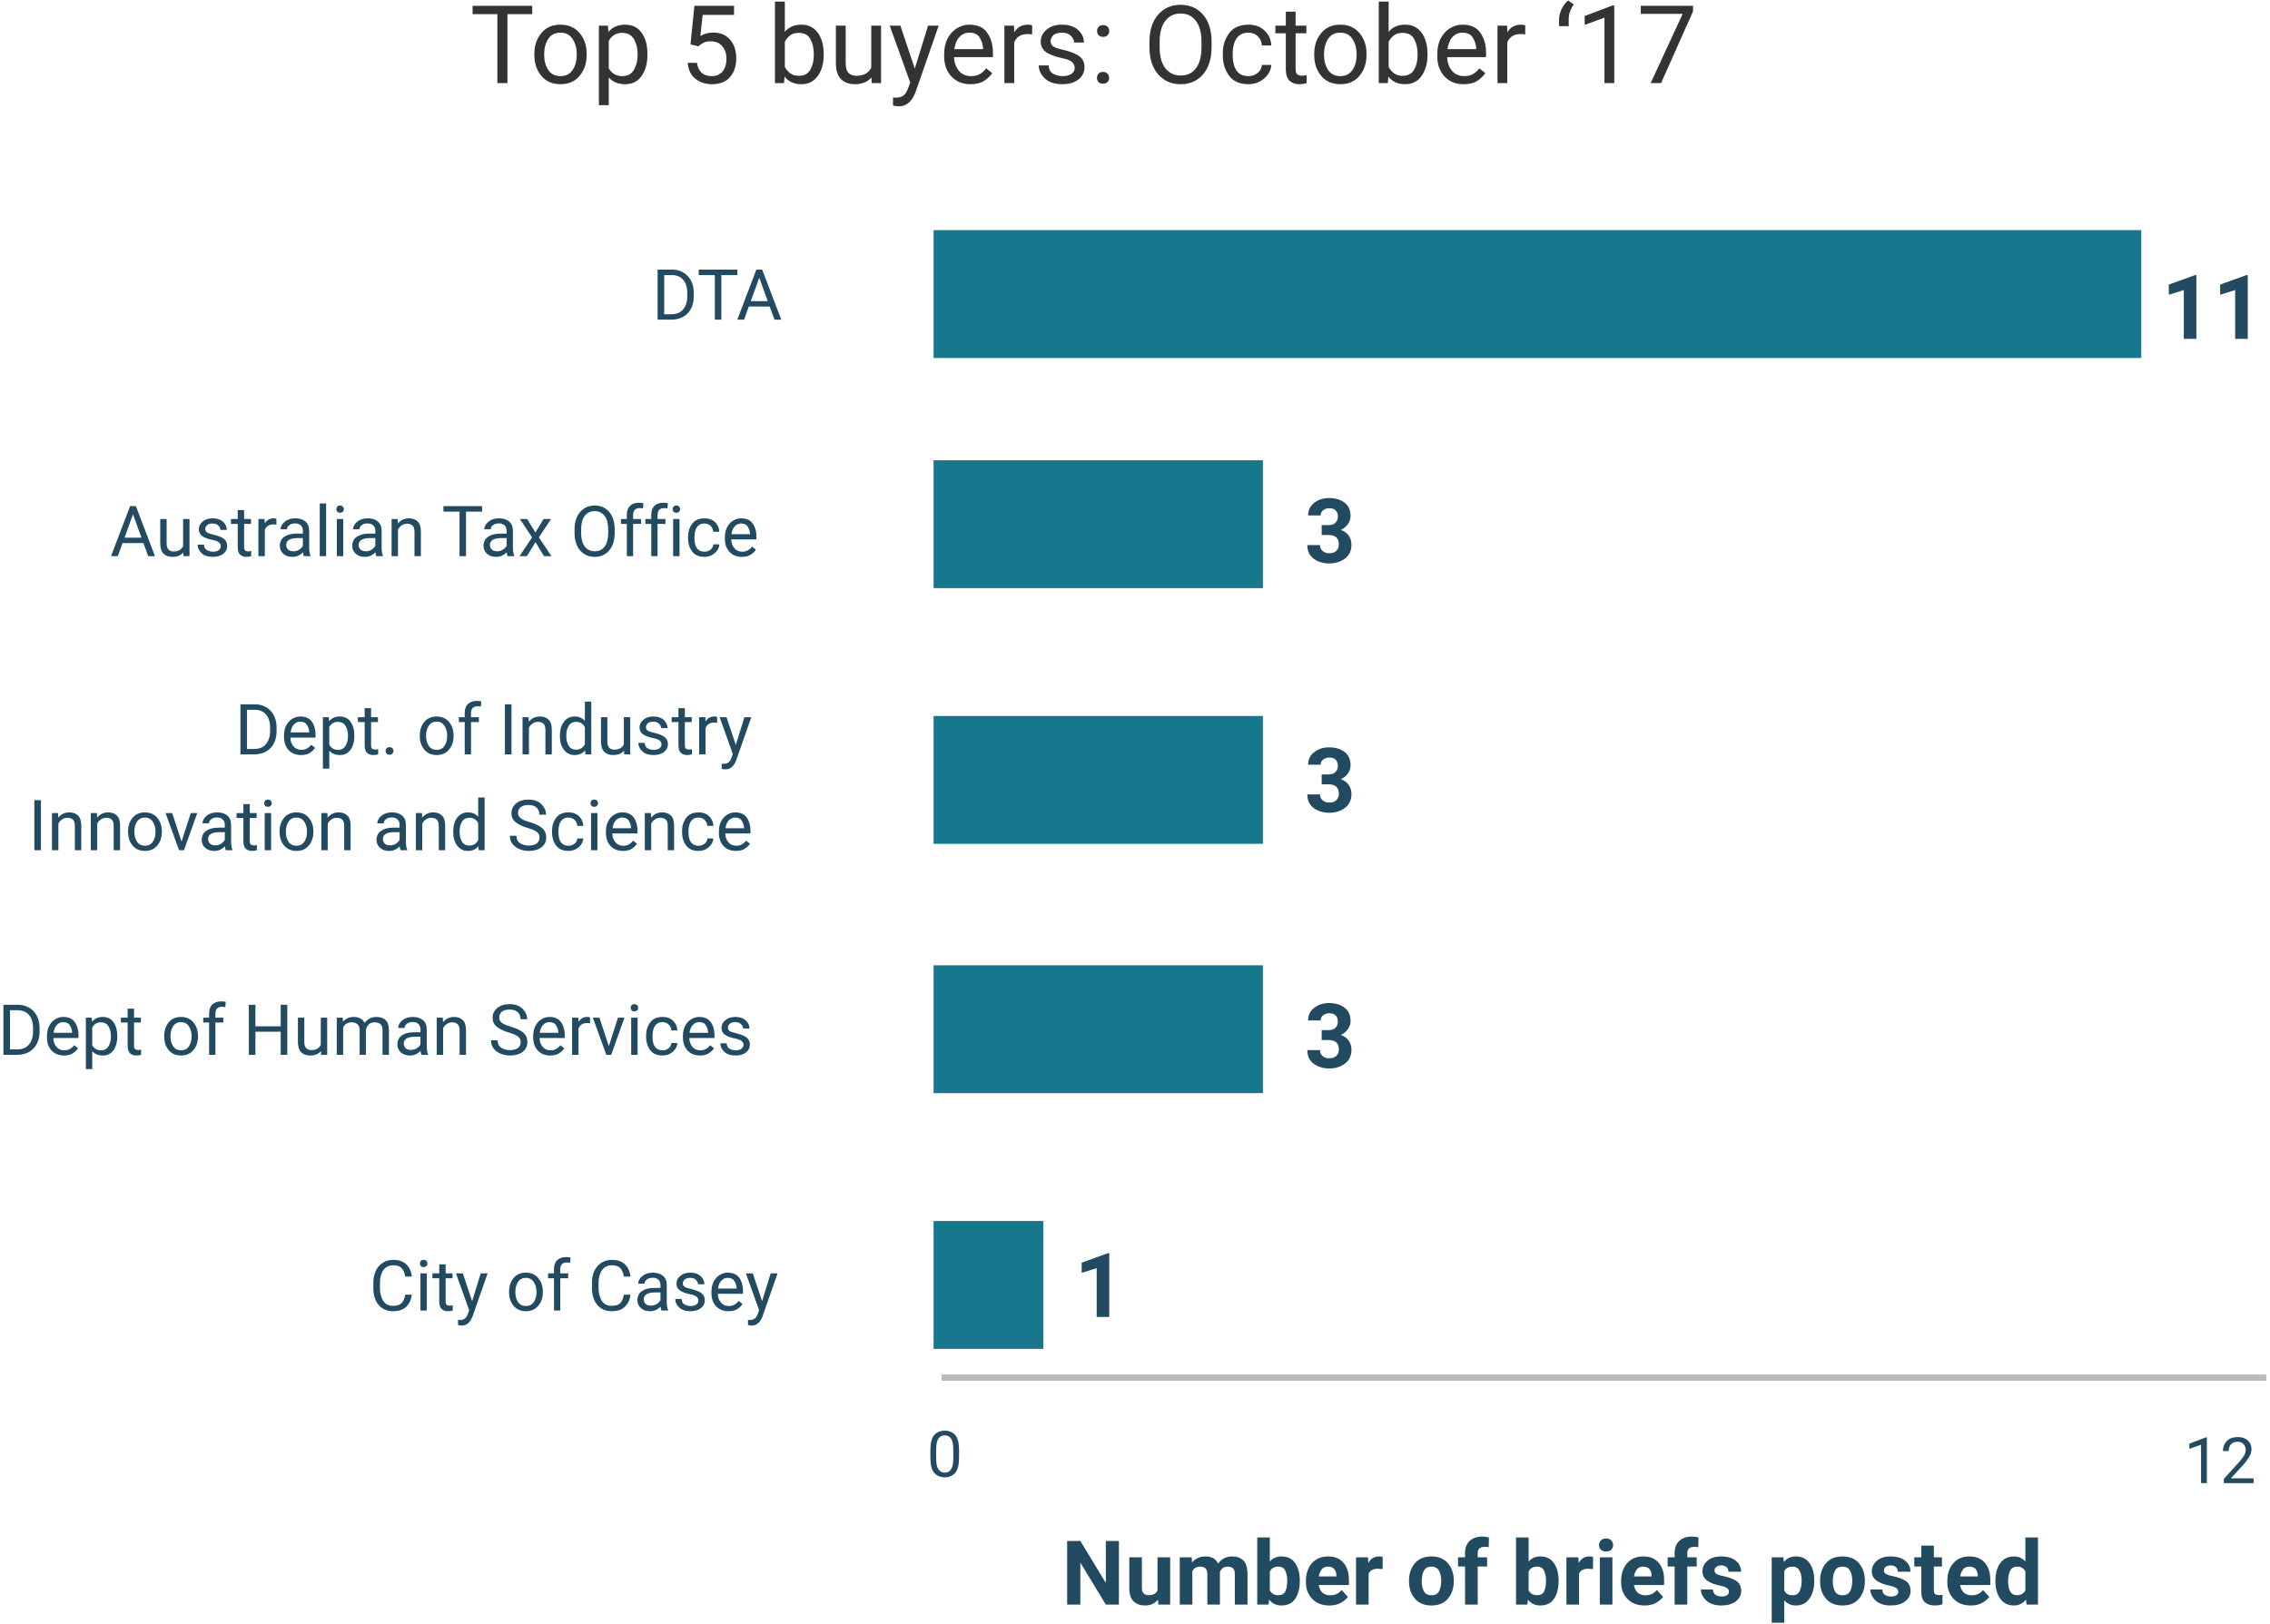
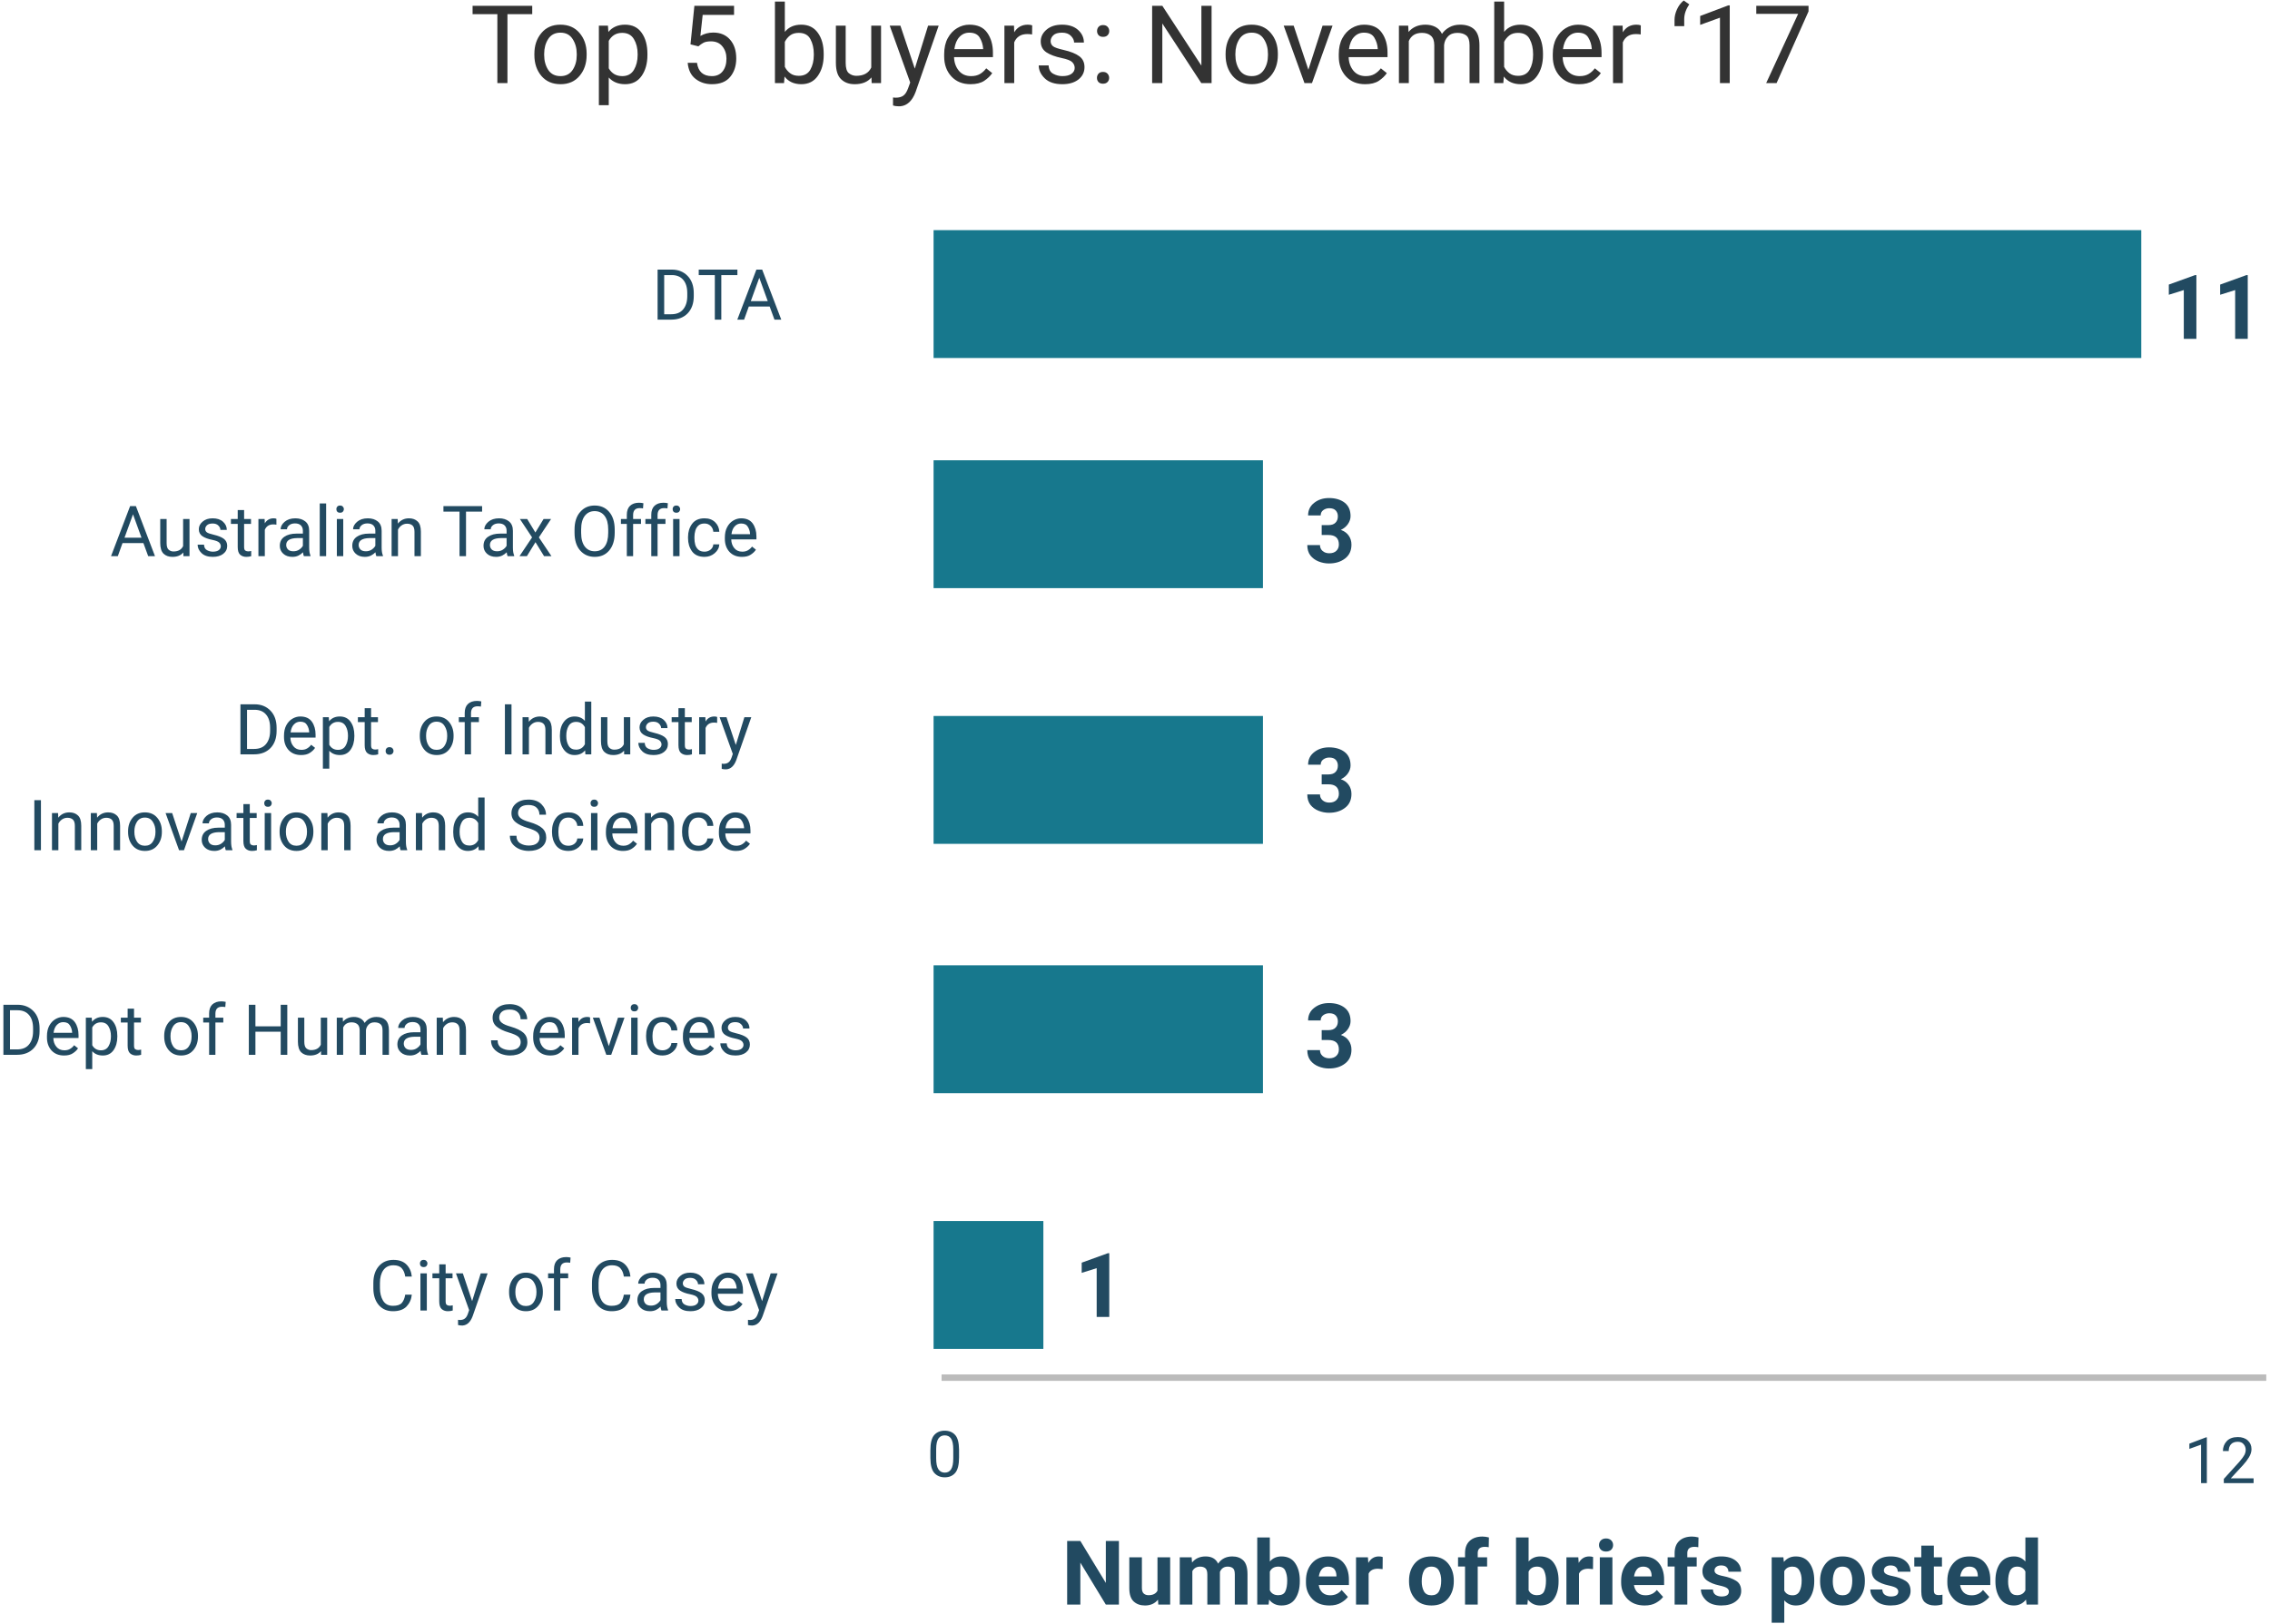
<svg xmlns="http://www.w3.org/2000/svg" font-family="-apple-system, BlinkMacSystemFont, &quot;Segoe UI&quot;, Roboto, Helvetica, Arial, sans-serif, &quot;Apple Color Emoji&quot;, &quot;Segoe UI Emoji&quot;, &quot;Segoe UI Symbol&quot;" width="355px" height="254px" viewBox="0 0 355 254" version="1.1">
  <defs />
  <g id="Mocks" stroke="none" stroke-width="1" fill="none" fill-rule="evenodd">
    <g id="Nov-monthly-report-greater-than-768px" transform="translate(-704, -521)">
      <g id="&gt;768-Top-5-agencies-listing-briefs-on-the-Marketplace" transform="translate(686, 518)">
        <g>
          <text id="Top-5-buyers:-Octobe" font-size="17" font-weight="normal" fill="#333333">
-             <tspan x="91.483" y="16">Top 5 buyers: October ‘17</tspan>
+             <tspan x="91.483" y="16">Top 5 buyers: November ‘17</tspan>
          </text>
          <text id="Number-of-briefs-pos-Copy" font-size="14" font-weight="bold" fill="#224A61">
            <tspan x="184" y="254">Number of briefs posted</tspan>
          </text>
          <text id="DTA" font-size="11" font-weight="normal" fill="#224A61">
            <tspan x="119.935" y="53">DTA</tspan>
          </text>
          <text id="Australian-Tax-Offic" font-size="11" font-weight="normal" fill="#224A61">
            <tspan x="35.206" y="90">Australian Tax Office</tspan>
          </text>
          <text id="Dept.-of-Industry-In" font-size="11" font-weight="normal" fill="#224A61">
            <tspan x="54.697" y="121">Dept. of Industry </tspan>
            <tspan x="22.385" y="136">Innovation and Science</tspan>
          </text>
          <text id="Dept-of-Human-Servic" font-size="11" font-weight="normal" fill="#224A61">
            <tspan x="17.626" y="168">Dept of Human Services</tspan>
          </text>
          <text id="City-of-Casey" font-size="11" font-weight="normal" fill="#224A61">
            <tspan x="75.747" y="208">City of Casey</tspan>
          </text>
          <text id="0-copy" font-size="10" font-weight="normal" fill="#224A61">
            <tspan x="162.936" y="234">0</tspan>
          </text>
          <rect id="Rectangle-10-Copy-16" fill="#17788D" x="164" y="39" width="188.87" height="20" />
          <rect id="Rectangle-10-Copy-17" fill="#17788D" x="164" y="75" width="51.51" height="20" />
          <rect id="Rectangle-10-Copy-18" fill="#17788D" x="164" y="115" width="51.51" height="20" />
          <rect id="Rectangle-10-Copy-19" fill="#17788D" x="164" y="154" width="51.51" height="20" />
          <rect id="Rectangle-10-Copy-20" fill="#17788D" x="164" y="194" width="17.17" height="20" />
          <text id="3" font-size="14" font-weight="bold" fill="#224A61">
            <tspan x="222.009" y="91">3</tspan>
          </text>
          <text id="3" font-size="14" font-weight="bold" fill="#224A61">
            <tspan x="222.009" y="130">3</tspan>
          </text>
          <text id="3" font-size="14" font-weight="bold" fill="#224A61">
            <tspan x="222.009" y="170">3</tspan>
          </text>
          <text id="1" font-size="14" font-weight="bold" fill="#224A61">
            <tspan x="186.009" y="209">1</tspan>
          </text>
          <path d="M165.749,218.5 L371.916,218.5" id="Line-Copy" stroke="#BBBBBB" stroke-linecap="square" />
          <text id="12" font-size="10" font-weight="normal" fill="#224A61">
            <tspan x="359.564" y="235">12</tspan>
          </text>
          <text id="11" font-size="14" font-weight="bold" fill="#224A61">
            <tspan x="356.018" y="56">11</tspan>
          </text>
        </g>
      </g>
    </g>
  </g>
</svg>
